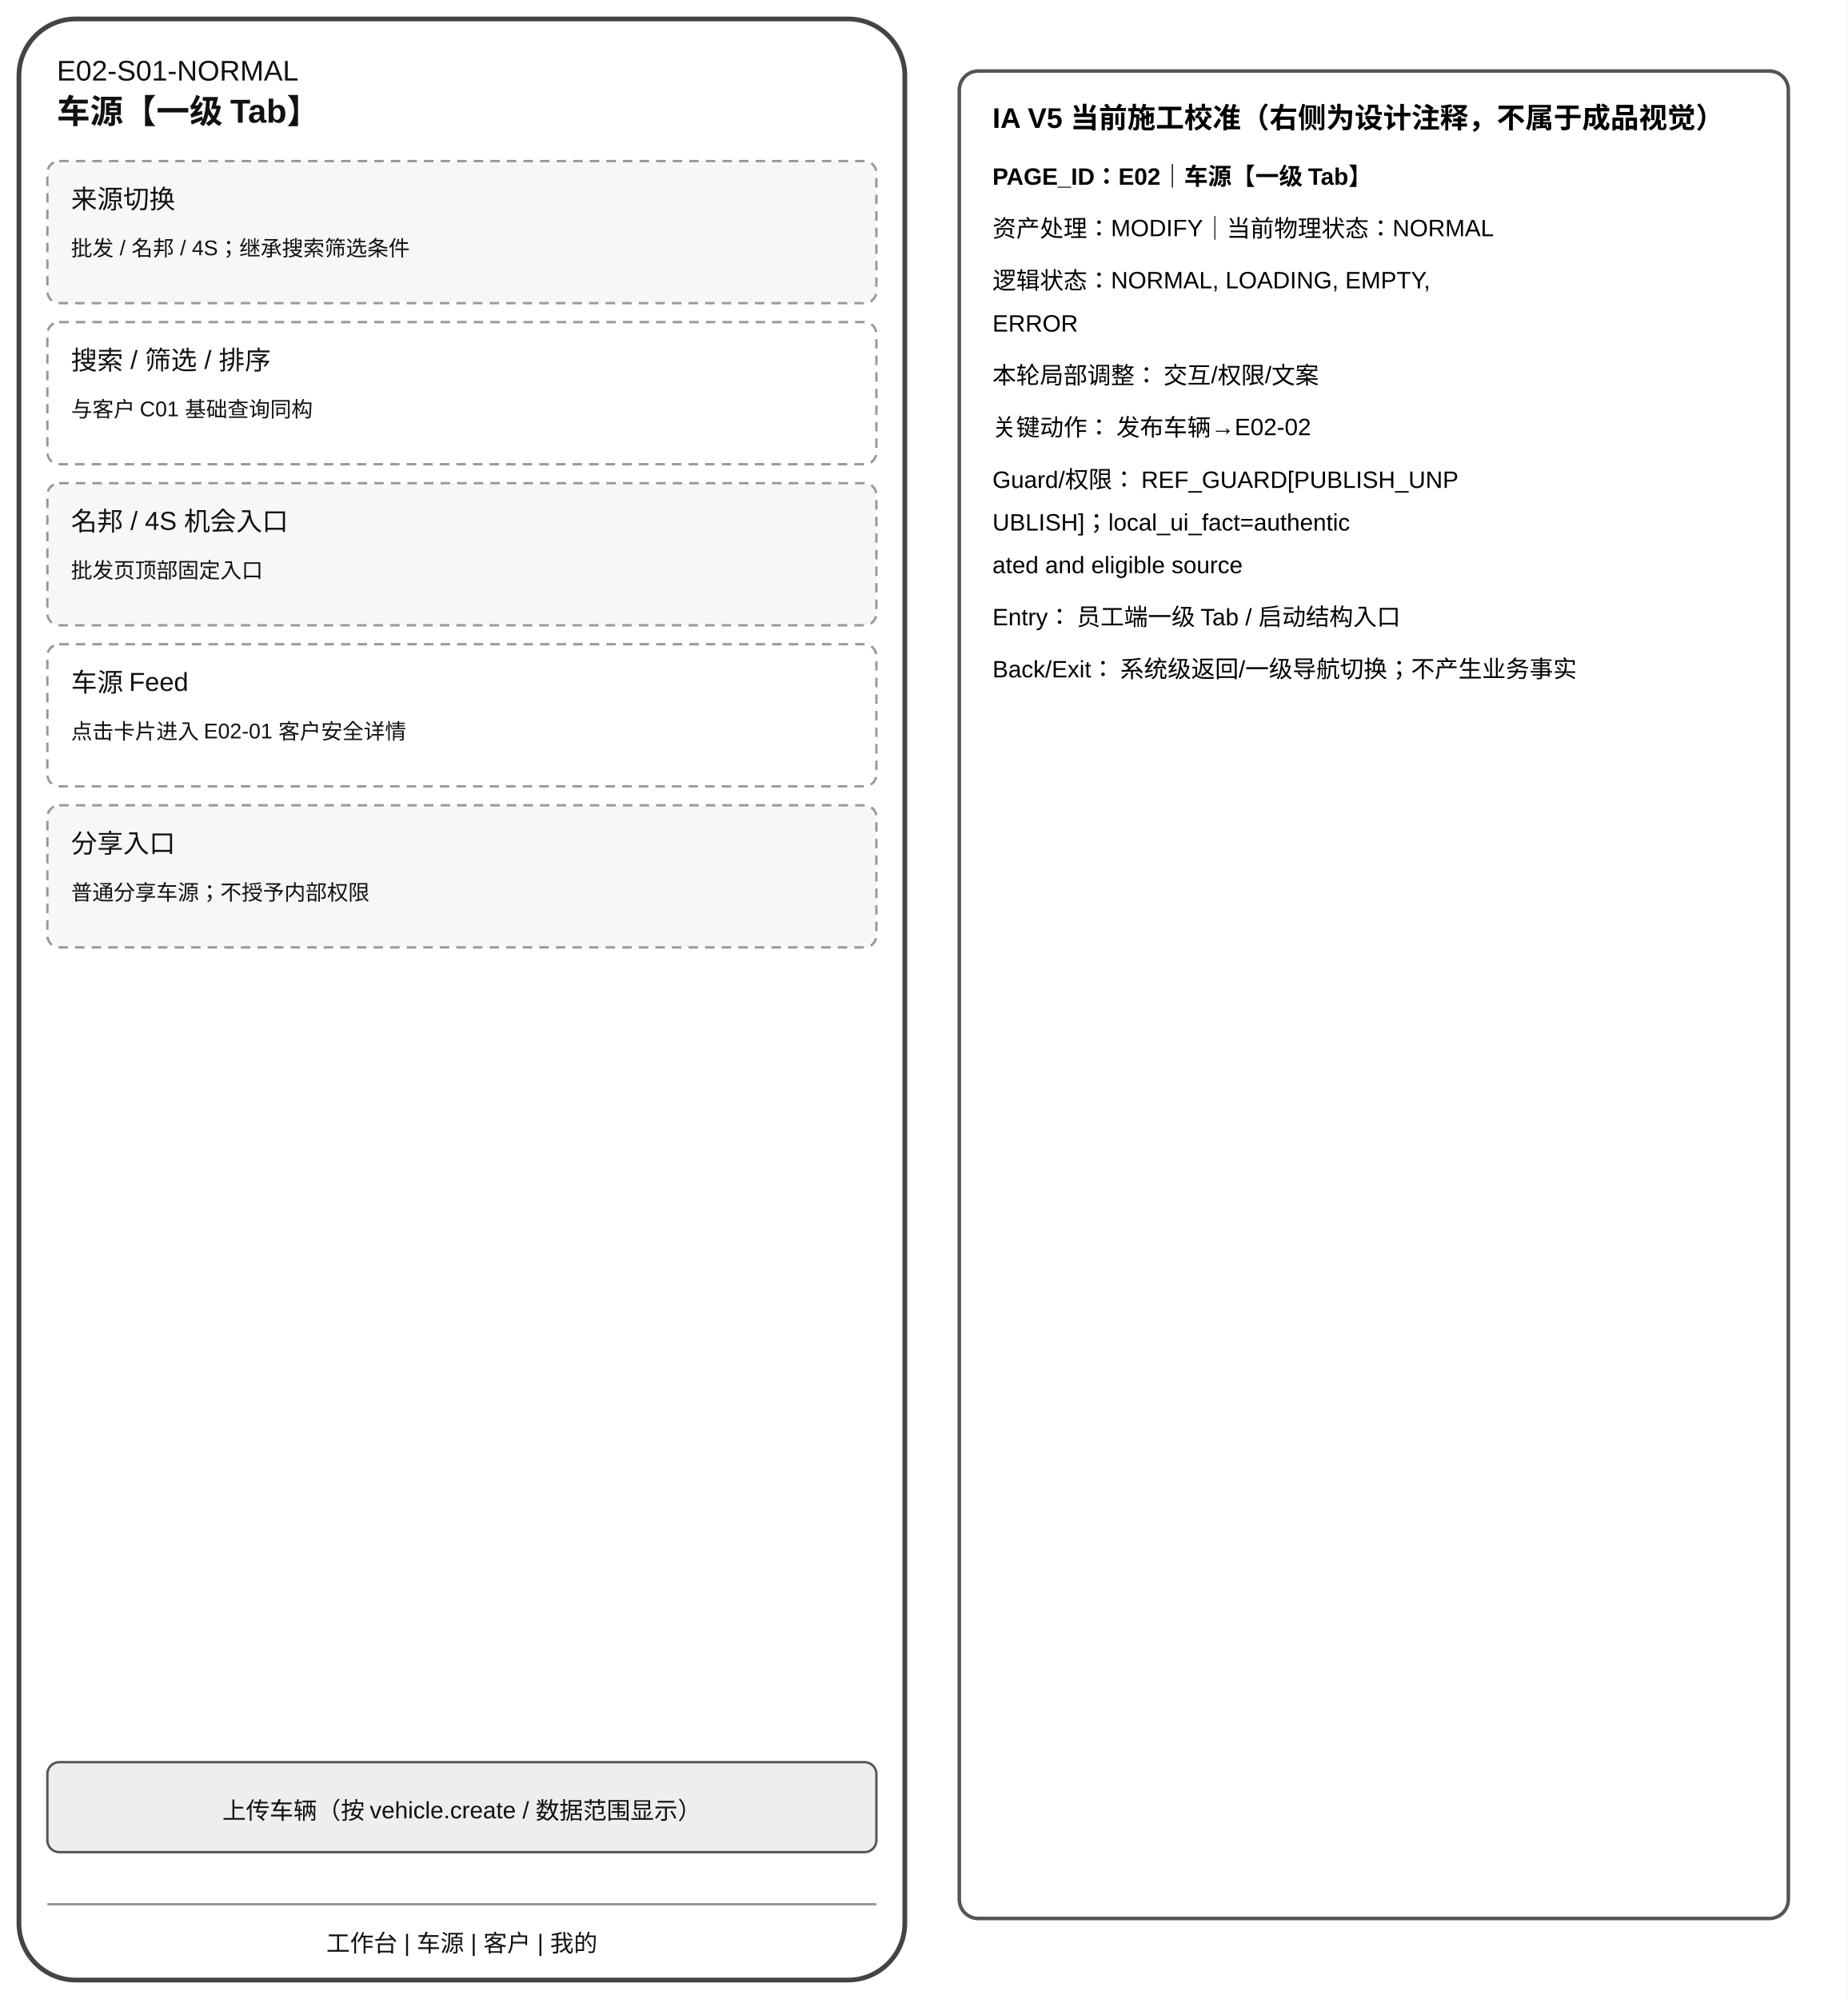
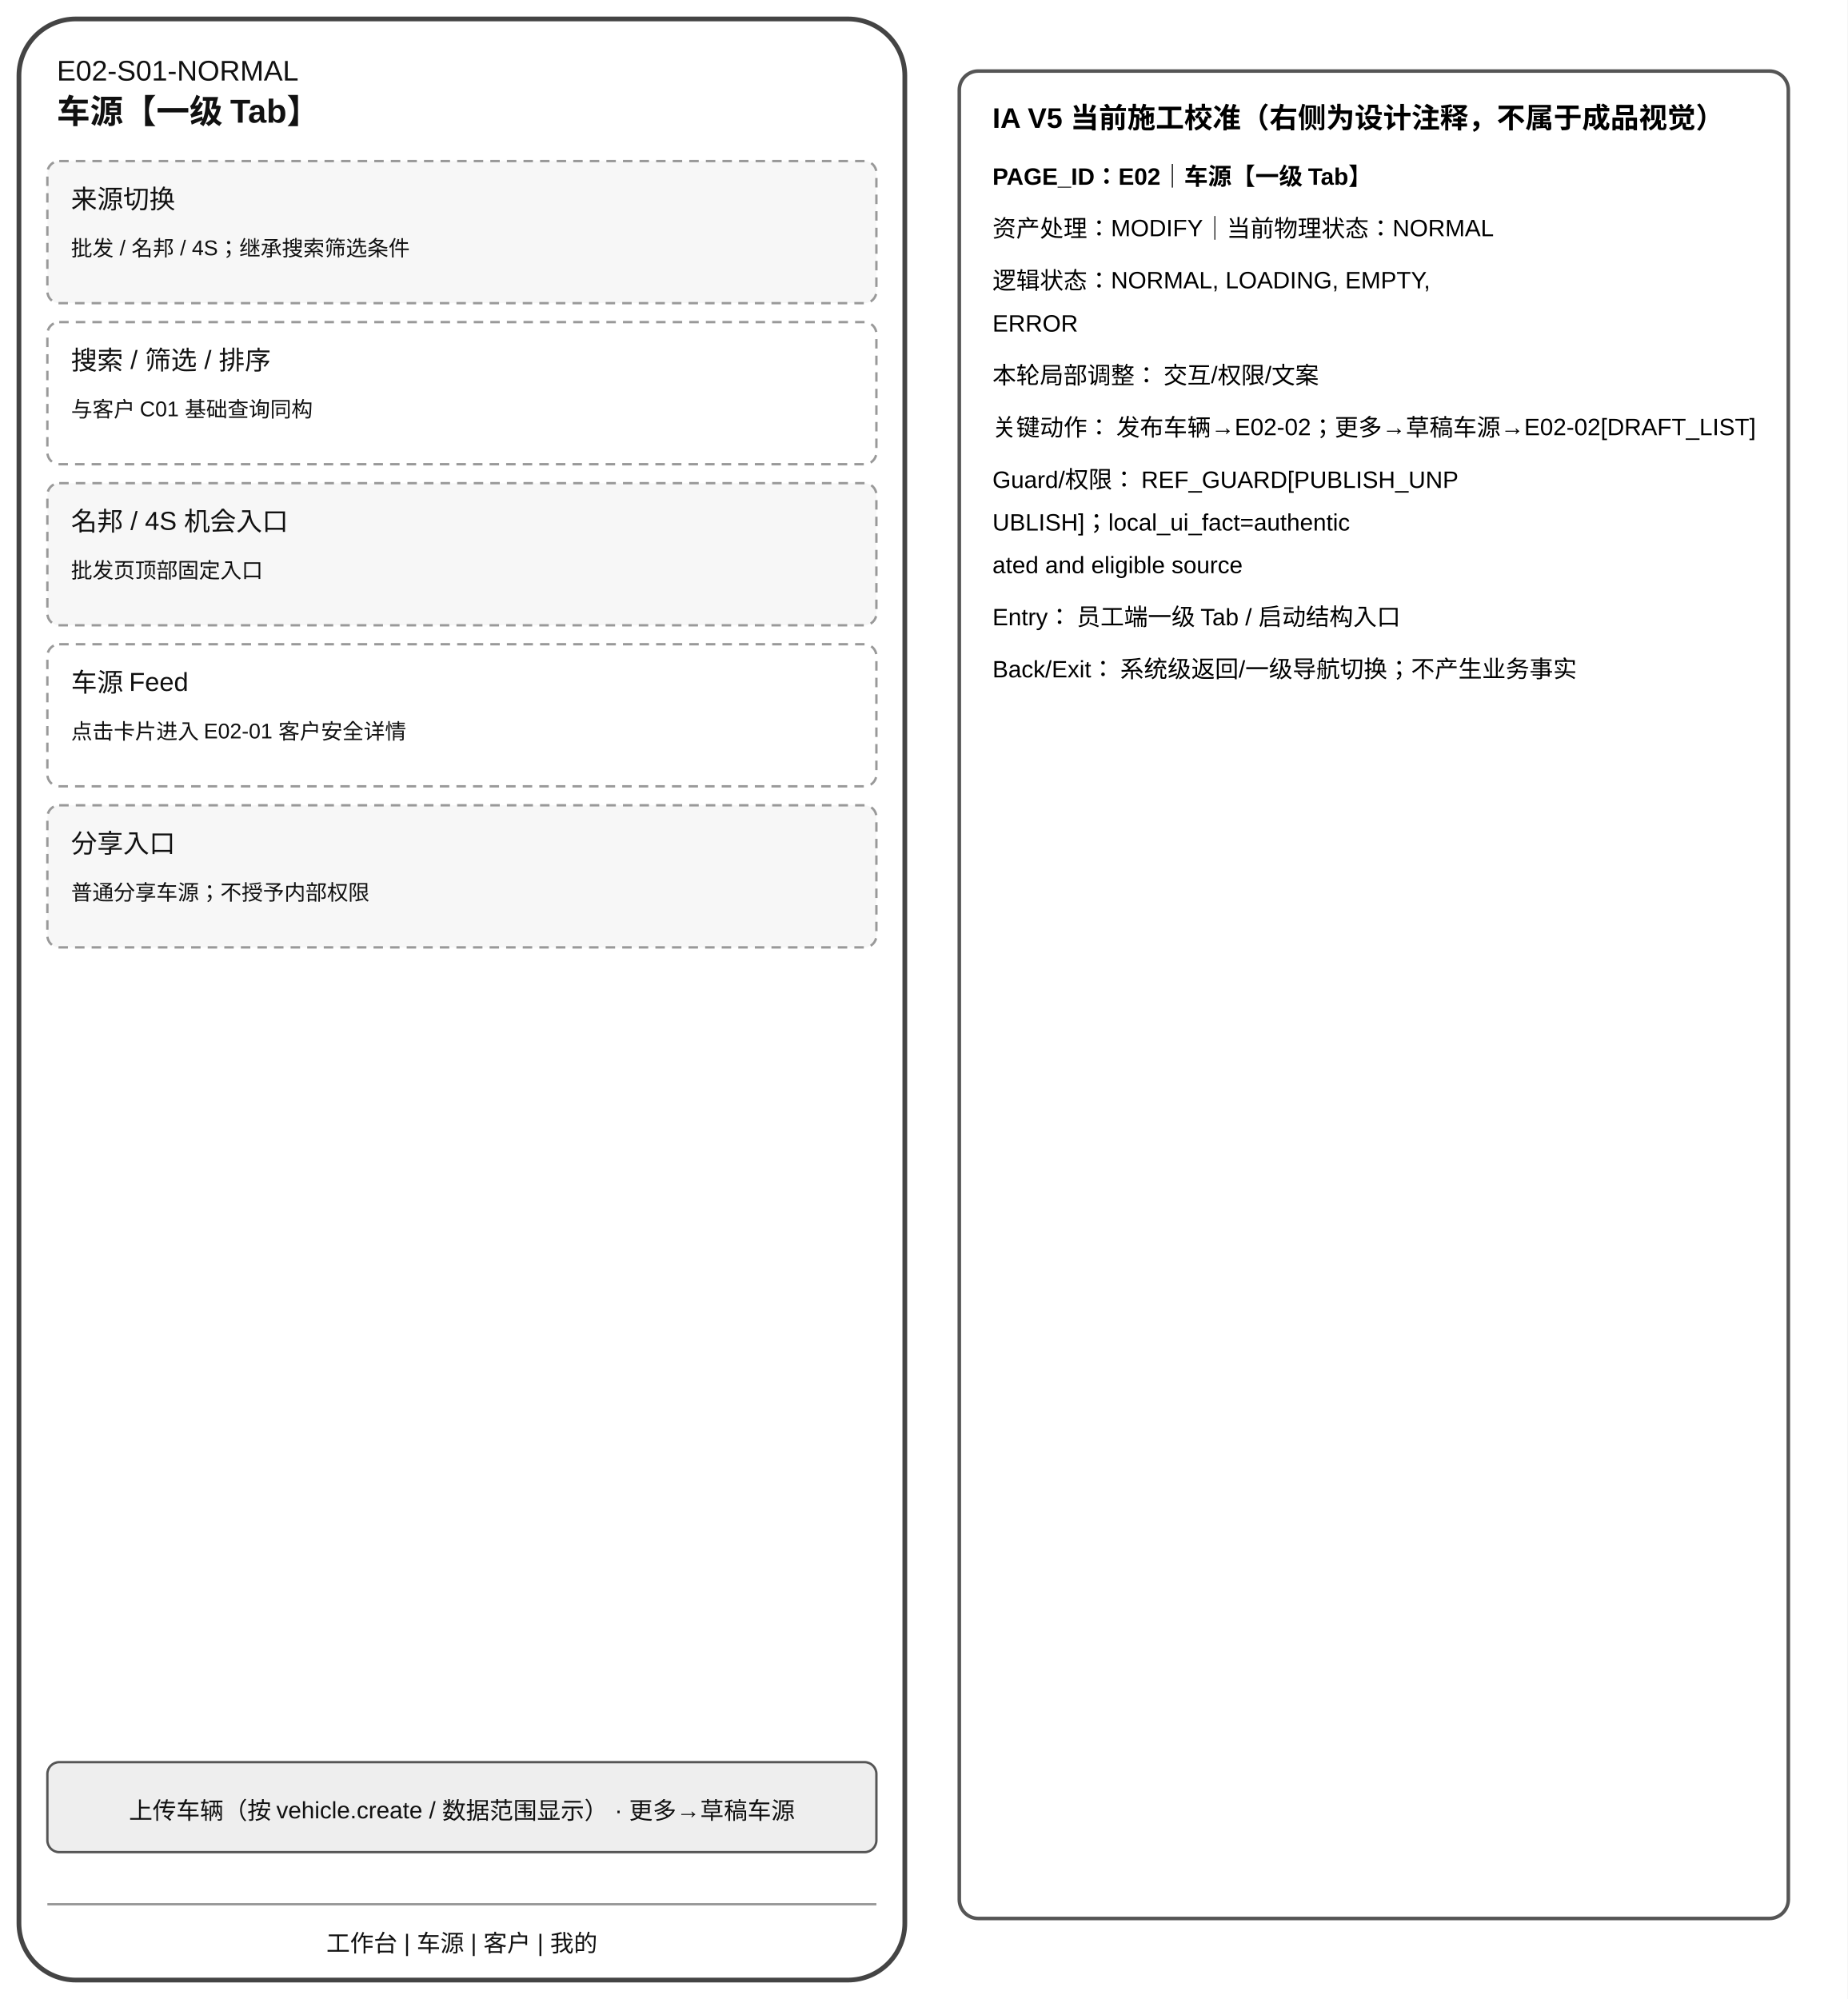
<svg xmlns="http://www.w3.org/2000/svg" width="780" height="844" viewBox="0 0 780 844">
  <rect width="100%" height="100%" fill="white" />
  <rect x="8" y="8" width="374" height="828" rx="24" fill="none" stroke="#444" stroke-width="2" />
  <text x="24" y="34" font-family="Arial,sans-serif" font-size="12" fill="#111">E02-S01-NORMAL</text>
  <text x="24" y="52" font-family="Arial,sans-serif" font-size="14" font-weight="bold" fill="#111">车源【一级 Tab】</text>
  <rect x="20" y="68" width="350" height="60" rx="5" fill="#f7f7f7" stroke="#999" stroke-dasharray="4 3" />
  <text x="30" y="88" font-family="Arial,sans-serif" font-size="11" fill="#111">来源切换</text>
  <text x="30" y="108" font-family="Arial,sans-serif" font-size="9" fill="#111">批发 / 名邦 / 4S；继承搜索筛选条件</text>
  <rect x="20" y="136" width="350" height="60" rx="5" fill="#fff" stroke="#999" stroke-dasharray="4 3" />
  <text x="30" y="156" font-family="Arial,sans-serif" font-size="11" fill="#111">搜索 / 筛选 / 排序</text>
  <text x="30" y="176" font-family="Arial,sans-serif" font-size="9" fill="#111">与客户 C01 基础查询同构</text>
  <rect x="20" y="204" width="350" height="60" rx="5" fill="#f7f7f7" stroke="#999" stroke-dasharray="4 3" />
  <text x="30" y="224" font-family="Arial,sans-serif" font-size="11" fill="#111">名邦 / 4S 机会入口</text>
  <text x="30" y="244" font-family="Arial,sans-serif" font-size="9" fill="#111">批发页顶部固定入口</text>
  <rect x="20" y="272" width="350" height="60" rx="5" fill="#fff" stroke="#999" stroke-dasharray="4 3" />
  <text x="30" y="292" font-family="Arial,sans-serif" font-size="11" fill="#111">车源 Feed</text>
  <text x="30" y="312" font-family="Arial,sans-serif" font-size="9" fill="#111">点击卡片进入 E02-01 客户安全详情</text>
  <rect x="20" y="340" width="350" height="60" rx="5" fill="#f7f7f7" stroke="#999" stroke-dasharray="4 3" />
  <text x="30" y="360" font-family="Arial,sans-serif" font-size="11" fill="#111">分享入口</text>
  <text x="30" y="380" font-family="Arial,sans-serif" font-size="9" fill="#111">普通分享车源；不授予内部权限</text>
  <rect x="20" y="744" width="350" height="38" rx="5" fill="#eee" stroke="#555" />
-   <text x="195.0" y="768" font-family="Arial,sans-serif" font-size="10" text-anchor="middle" fill="#111">上传车辆（按 vehicle.create / 数据范围显示）</text>
+   <text x="195.0" y="768" font-family="Arial,sans-serif" font-size="10" text-anchor="middle" fill="#111">上传车辆（按 vehicle.create / 数据范围显示） · 更多→草稿车源</text>
  <line x1="20" y1="804" x2="370" y2="804" stroke="#999" />
  <text x="195" y="824" font-family="Arial,sans-serif" font-size="10" text-anchor="middle" fill="#111">工作台  |  车源  |  客户  |  我的</text>
  <rect x="405" y="30" width="350" height="780" rx="8" fill="white" stroke="#555" stroke-width="1.5" />
  <text x="419" y="54" font-family="Arial,sans-serif" font-size="12" font-weight="bold">IA V5 当前施工校准（右侧为设计注释，不属于成品视觉）</text>
  <text x="419" y="78" font-family="Arial,sans-serif" font-size="10" font-weight="bold">PAGE_ID：E02｜车源【一级 Tab】</text>
  <text x="419" y="100" font-family="Arial,sans-serif" font-size="10">资产处理：MODIFY｜当前物理状态：NORMAL</text>
  <text x="419" y="122" font-family="Arial,sans-serif" font-size="10">逻辑状态：NORMAL, LOADING, EMPTY,</text>
  <text x="419" y="140" font-family="Arial,sans-serif" font-size="10">ERROR</text>
  <text x="419" y="162" font-family="Arial,sans-serif" font-size="10">本轮局部调整： 交互/权限/文案</text>
-   <text x="419" y="184" font-family="Arial,sans-serif" font-size="10">关键动作： 发布车辆→E02-02</text>
+   <text x="419" y="184" font-family="Arial,sans-serif" font-size="10">关键动作： 发布车辆→E02-02；更多→草稿车源→E02-02[DRAFT_LIST]</text>
  <text x="419" y="206" font-family="Arial,sans-serif" font-size="10">Guard/权限： REF_GUARD[PUBLISH_UNP</text>
  <text x="419" y="224" font-family="Arial,sans-serif" font-size="10">UBLISH]；local_ui_fact=authentic</text>
  <text x="419" y="242" font-family="Arial,sans-serif" font-size="10">ated and eligible source</text>
  <text x="419" y="264" font-family="Arial,sans-serif" font-size="10">Entry： 员工端一级 Tab / 启动结构入口</text>
  <text x="419" y="286" font-family="Arial,sans-serif" font-size="10">Back/Exit： 系统级返回/一级导航切换；不产生业务事实</text>
</svg>
